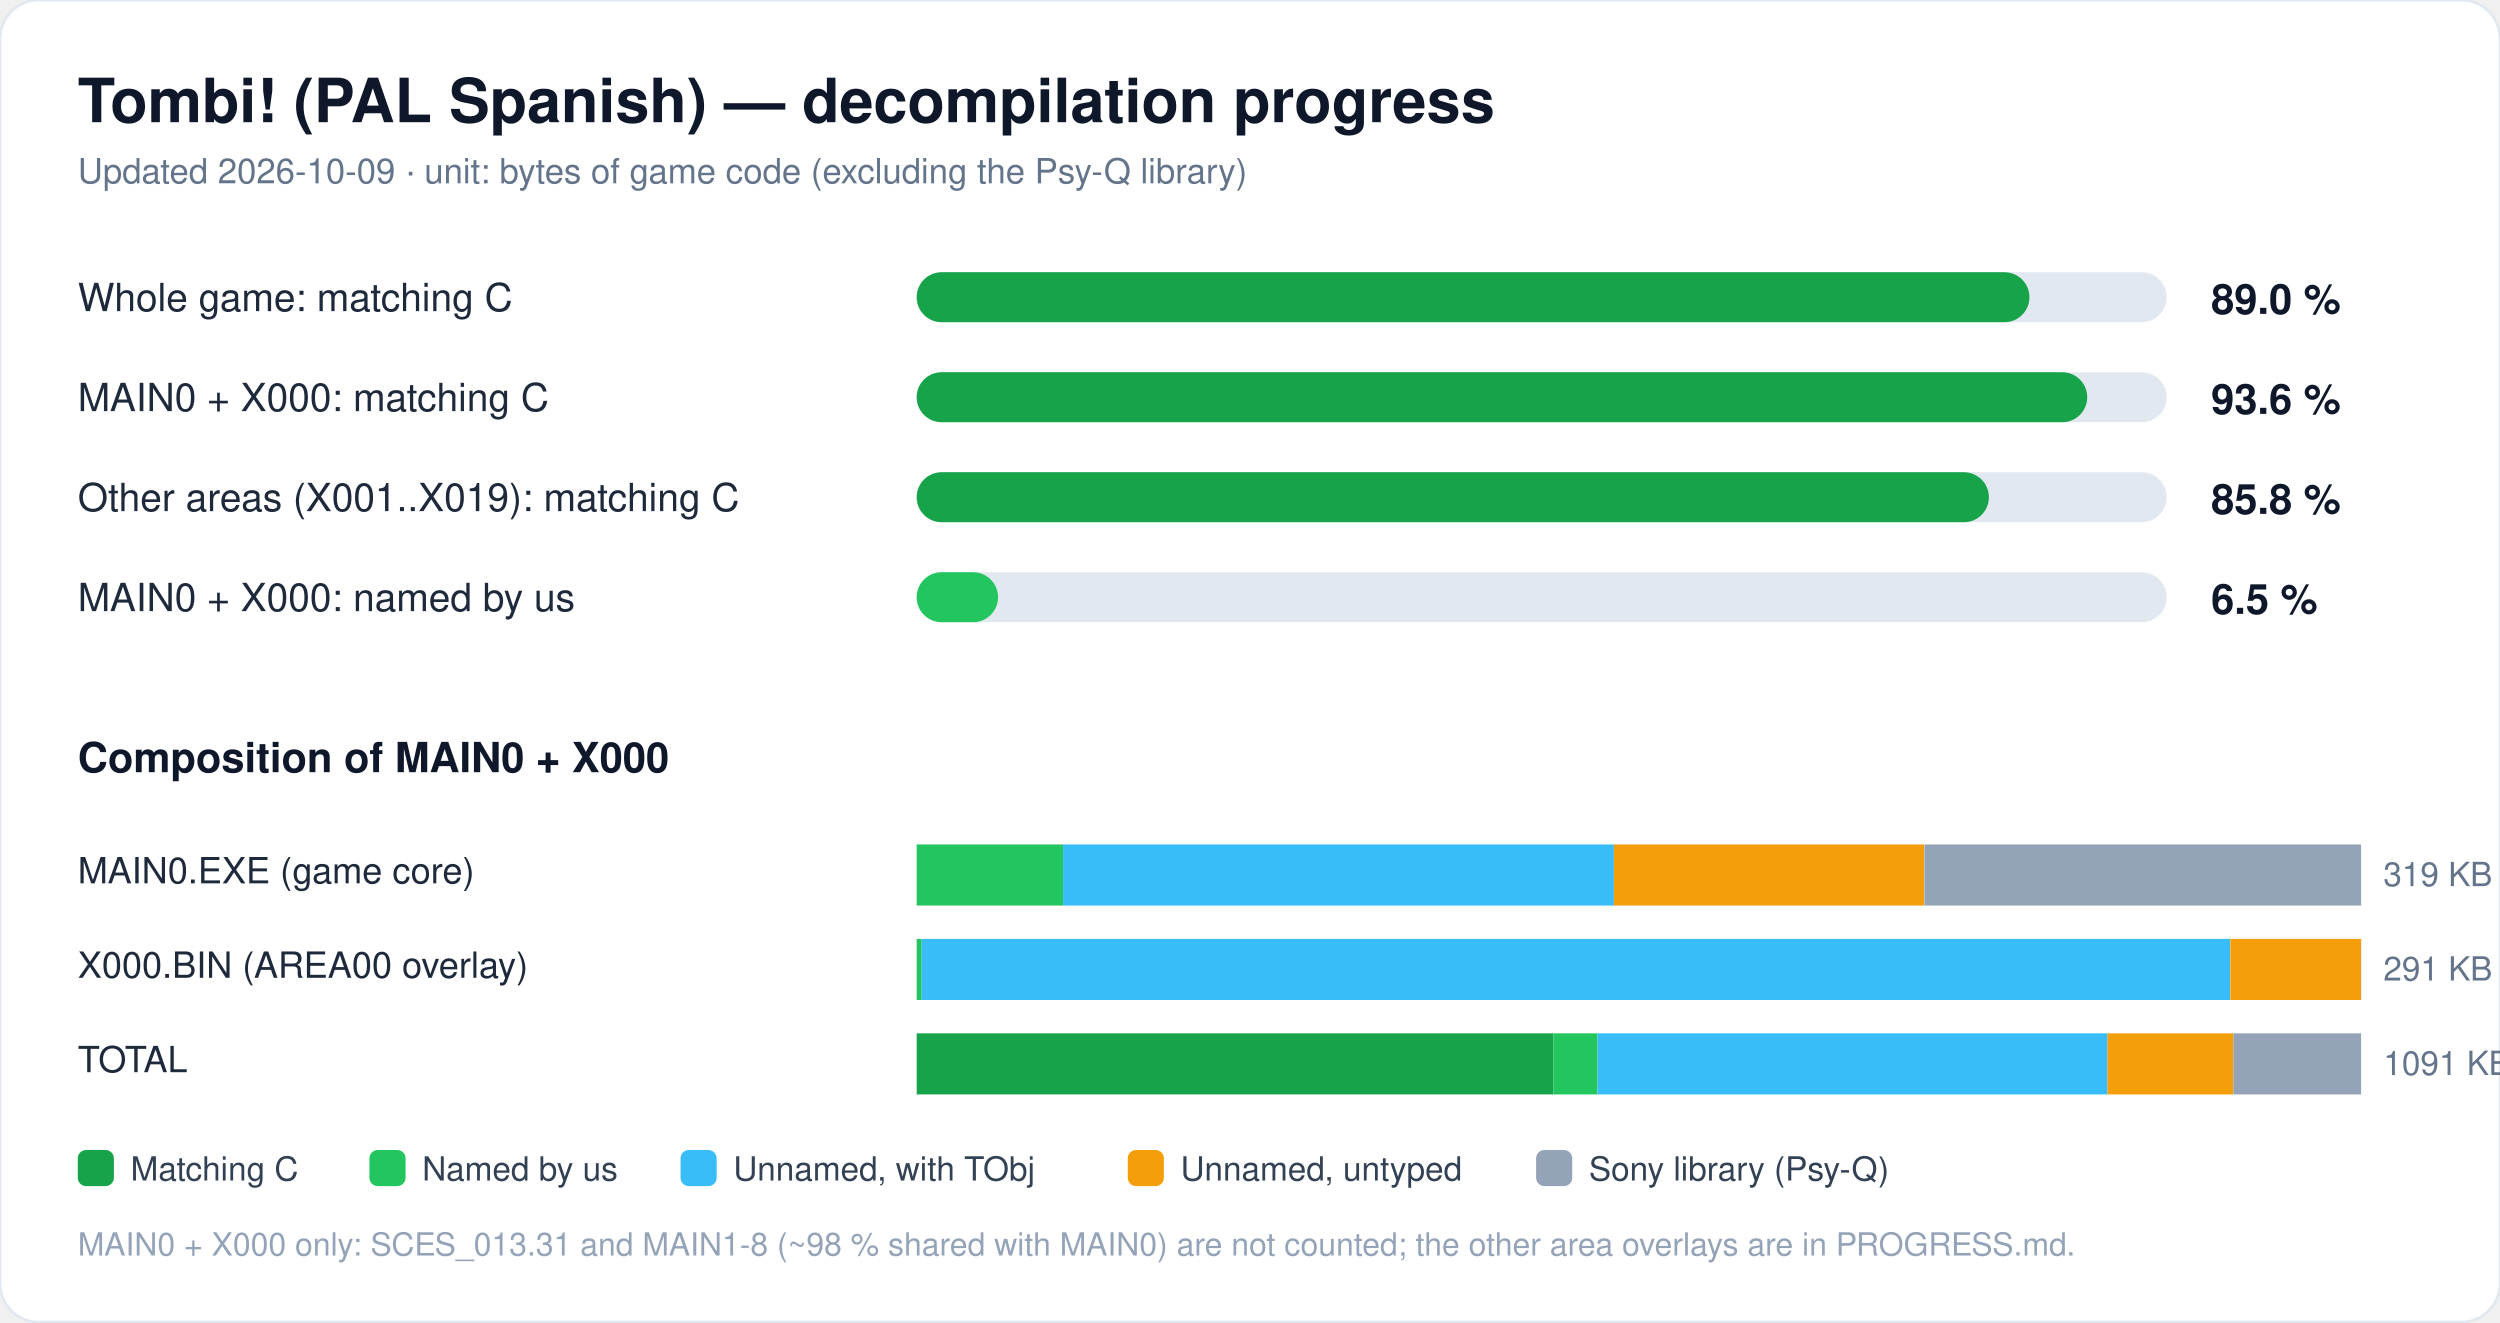
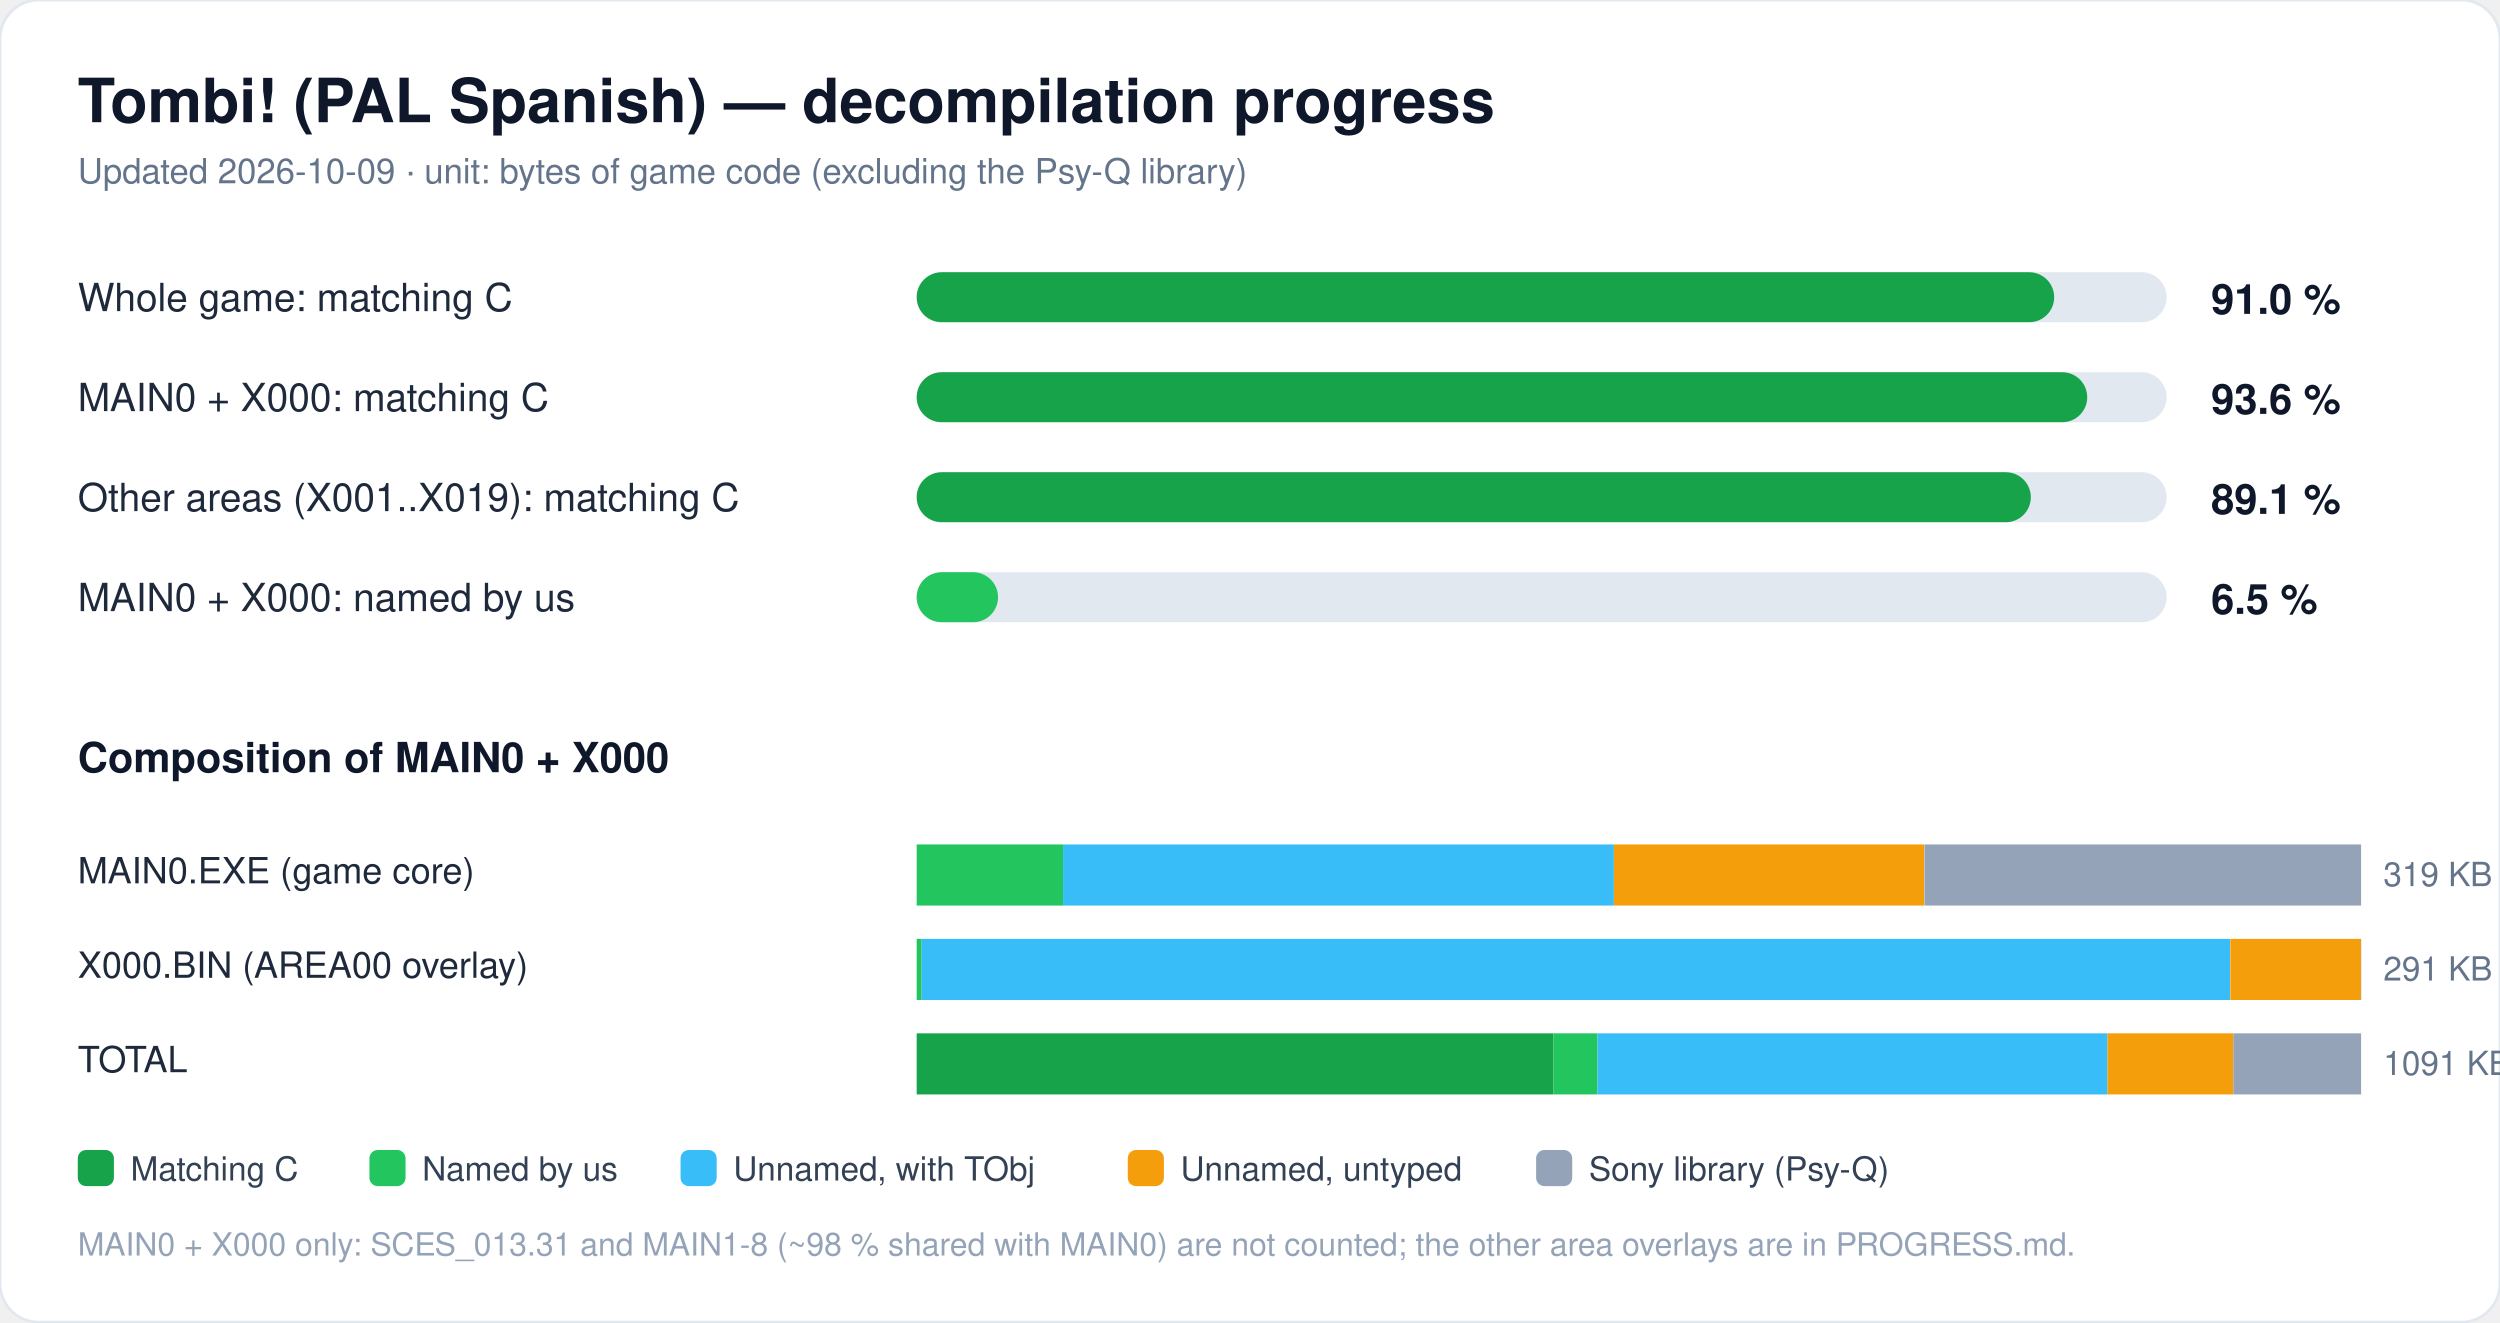
<svg xmlns="http://www.w3.org/2000/svg" width="900" height="476" viewBox="0 0 900 476" role="img" aria-label="Decompilation progress">
  <rect width="900" height="476" rx="14" fill="#ffffff" stroke="#e2e8f0" />
  <text x="28" y="44" font-family="Segoe UI,Helvetica,Arial,sans-serif" font-size="22" font-weight="700" fill="#0f172a">Tombi! (PAL Spanish) — decompilation progress</text>
  <text x="28" y="66" font-family="Segoe UI,Helvetica,Arial,sans-serif" font-size="12.5" fill="#64748b">Updated 2026-10-09 · unit: bytes of game code (excluding the Psy-Q library)</text>
  <text x="28" y="112" font-family="Segoe UI,Helvetica,Arial,sans-serif" font-size="14" fill="#1e293b">Whole game: matching C</text>
  <rect x="330" y="98" width="450" height="18" rx="9" fill="#e2e8f0" />
-   <rect x="330" y="98" width="400.6" height="18" rx="9" fill="#16a34a" />
-   <text x="796" y="113" font-family="Segoe UI,Helvetica,Arial,sans-serif" font-size="15" font-weight="700" fill="#0f172a">89.0 %</text>
+   <rect x="330" y="98" width="409.5" height="18" rx="9" fill="#16a34a" />
+   <text x="796" y="113" font-family="Segoe UI,Helvetica,Arial,sans-serif" font-size="15" font-weight="700" fill="#0f172a">91.0 %</text>
  <text x="28" y="148" font-family="Segoe UI,Helvetica,Arial,sans-serif" font-size="14" fill="#1e293b">MAIN0 + X000: matching C</text>
  <rect x="330" y="134" width="450" height="18" rx="9" fill="#e2e8f0" />
  <rect x="330" y="134" width="421.4" height="18" rx="9" fill="#16a34a" />
  <text x="796" y="149" font-family="Segoe UI,Helvetica,Arial,sans-serif" font-size="15" font-weight="700" fill="#0f172a">93.6 %</text>
  <text x="28" y="184" font-family="Segoe UI,Helvetica,Arial,sans-serif" font-size="14" fill="#1e293b">Other areas (X001..X019): matching C</text>
  <rect x="330" y="170" width="450" height="18" rx="9" fill="#e2e8f0" />
-   <rect x="330" y="170" width="386.0" height="18" rx="9" fill="#16a34a" />
-   <text x="796" y="185" font-family="Segoe UI,Helvetica,Arial,sans-serif" font-size="15" font-weight="700" fill="#0f172a">85.8 %</text>
+   <rect x="330" y="170" width="401.1" height="18" rx="9" fill="#16a34a" />
+   <text x="796" y="185" font-family="Segoe UI,Helvetica,Arial,sans-serif" font-size="15" font-weight="700" fill="#0f172a">89.1 %</text>
  <text x="28" y="220" font-family="Segoe UI,Helvetica,Arial,sans-serif" font-size="14" fill="#1e293b">MAIN0 + X000: named by us</text>
  <rect x="330" y="206" width="450" height="18" rx="9" fill="#e2e8f0" />
  <rect x="330" y="206" width="29.3" height="18" rx="9" fill="#22c55e" />
  <text x="796" y="221" font-family="Segoe UI,Helvetica,Arial,sans-serif" font-size="15" font-weight="700" fill="#0f172a">6.5 %</text>
  <text x="28" y="278" font-family="Segoe UI,Helvetica,Arial,sans-serif" font-size="15" font-weight="700" fill="#0f172a">Composition of MAIN0 + X000</text>
  <text x="28" y="318" font-family="Segoe UI,Helvetica,Arial,sans-serif" font-size="13" fill="#1e293b">MAIN0.EXE (game core)</text>
  <rect x="330.0" y="304" width="52.7" height="22" fill="#22c55e" />
  <rect x="382.7" y="304" width="198.3" height="22" fill="#38bdf8" />
  <rect x="581.0" y="304" width="111.7" height="22" fill="#f59e0b" />
  <rect x="692.8" y="304" width="157.2" height="22" fill="#94a3b8" />
  <text x="858" y="319" font-family="Segoe UI,Helvetica,Arial,sans-serif" font-size="12" fill="#64748b" text-anchor="start">319 KB</text>
  <text x="28" y="352" font-family="Segoe UI,Helvetica,Arial,sans-serif" font-size="13" fill="#1e293b">X000.BIN (AREA00 overlay)</text>
  <rect x="330.0" y="338" width="1.8" height="22" fill="#22c55e" />
  <rect x="331.8" y="338" width="471.0" height="22" fill="#38bdf8" />
  <rect x="802.9" y="338" width="47.1" height="22" fill="#f59e0b" />
  <rect x="849.9" y="338" width="0.1" height="22" fill="#94a3b8" />
  <text x="858" y="353" font-family="Segoe UI,Helvetica,Arial,sans-serif" font-size="12" fill="#64748b" text-anchor="start">291 KB</text>
  <text x="28" y="386" font-family="Segoe UI,Helvetica,Arial,sans-serif" font-size="13" fill="#1e293b">TOTAL</text>
  <rect x="330.0" y="372" width="229.2" height="22" fill="#16a34a" />
  <rect x="559.2" y="372" width="15.9" height="22" fill="#22c55e" />
  <rect x="575.1" y="372" width="183.6" height="22" fill="#38bdf8" />
  <rect x="758.7" y="372" width="45.3" height="22" fill="#f59e0b" />
  <rect x="804.0" y="372" width="46.0" height="22" fill="#94a3b8" />
  <text x="858" y="387" font-family="Segoe UI,Helvetica,Arial,sans-serif" font-size="12" fill="#64748b" text-anchor="start">1091 KB</text>
  <rect x="28" y="414" width="13" height="13" rx="3" fill="#16a34a" />
  <text x="47" y="425" font-family="Segoe UI,Helvetica,Arial,sans-serif" font-size="12" fill="#334155">Matching C</text>
  <rect x="133" y="414" width="13" height="13" rx="3" fill="#22c55e" />
  <text x="152" y="425" font-family="Segoe UI,Helvetica,Arial,sans-serif" font-size="12" fill="#334155">Named by us</text>
  <rect x="245" y="414" width="13" height="13" rx="3" fill="#38bdf8" />
  <text x="264" y="425" font-family="Segoe UI,Helvetica,Arial,sans-serif" font-size="12" fill="#334155">Unnamed, with TObj</text>
  <rect x="406" y="414" width="13" height="13" rx="3" fill="#f59e0b" />
  <text x="425" y="425" font-family="Segoe UI,Helvetica,Arial,sans-serif" font-size="12" fill="#334155">Unnamed, untyped</text>
  <rect x="553" y="414" width="13" height="13" rx="3" fill="#94a3b8" />
  <text x="572" y="425" font-family="Segoe UI,Helvetica,Arial,sans-serif" font-size="12" fill="#334155">Sony library (Psy-Q)</text>
  <text x="28" y="452" font-family="Segoe UI,Helvetica,Arial,sans-serif" font-size="11.5" fill="#94a3b8">MAIN0 + X000 only: SCES_013.31 and MAIN1-8 (~98 % shared with MAIN0) are not counted; the other area overlays are in PROGRESS.md.</text>
</svg>
